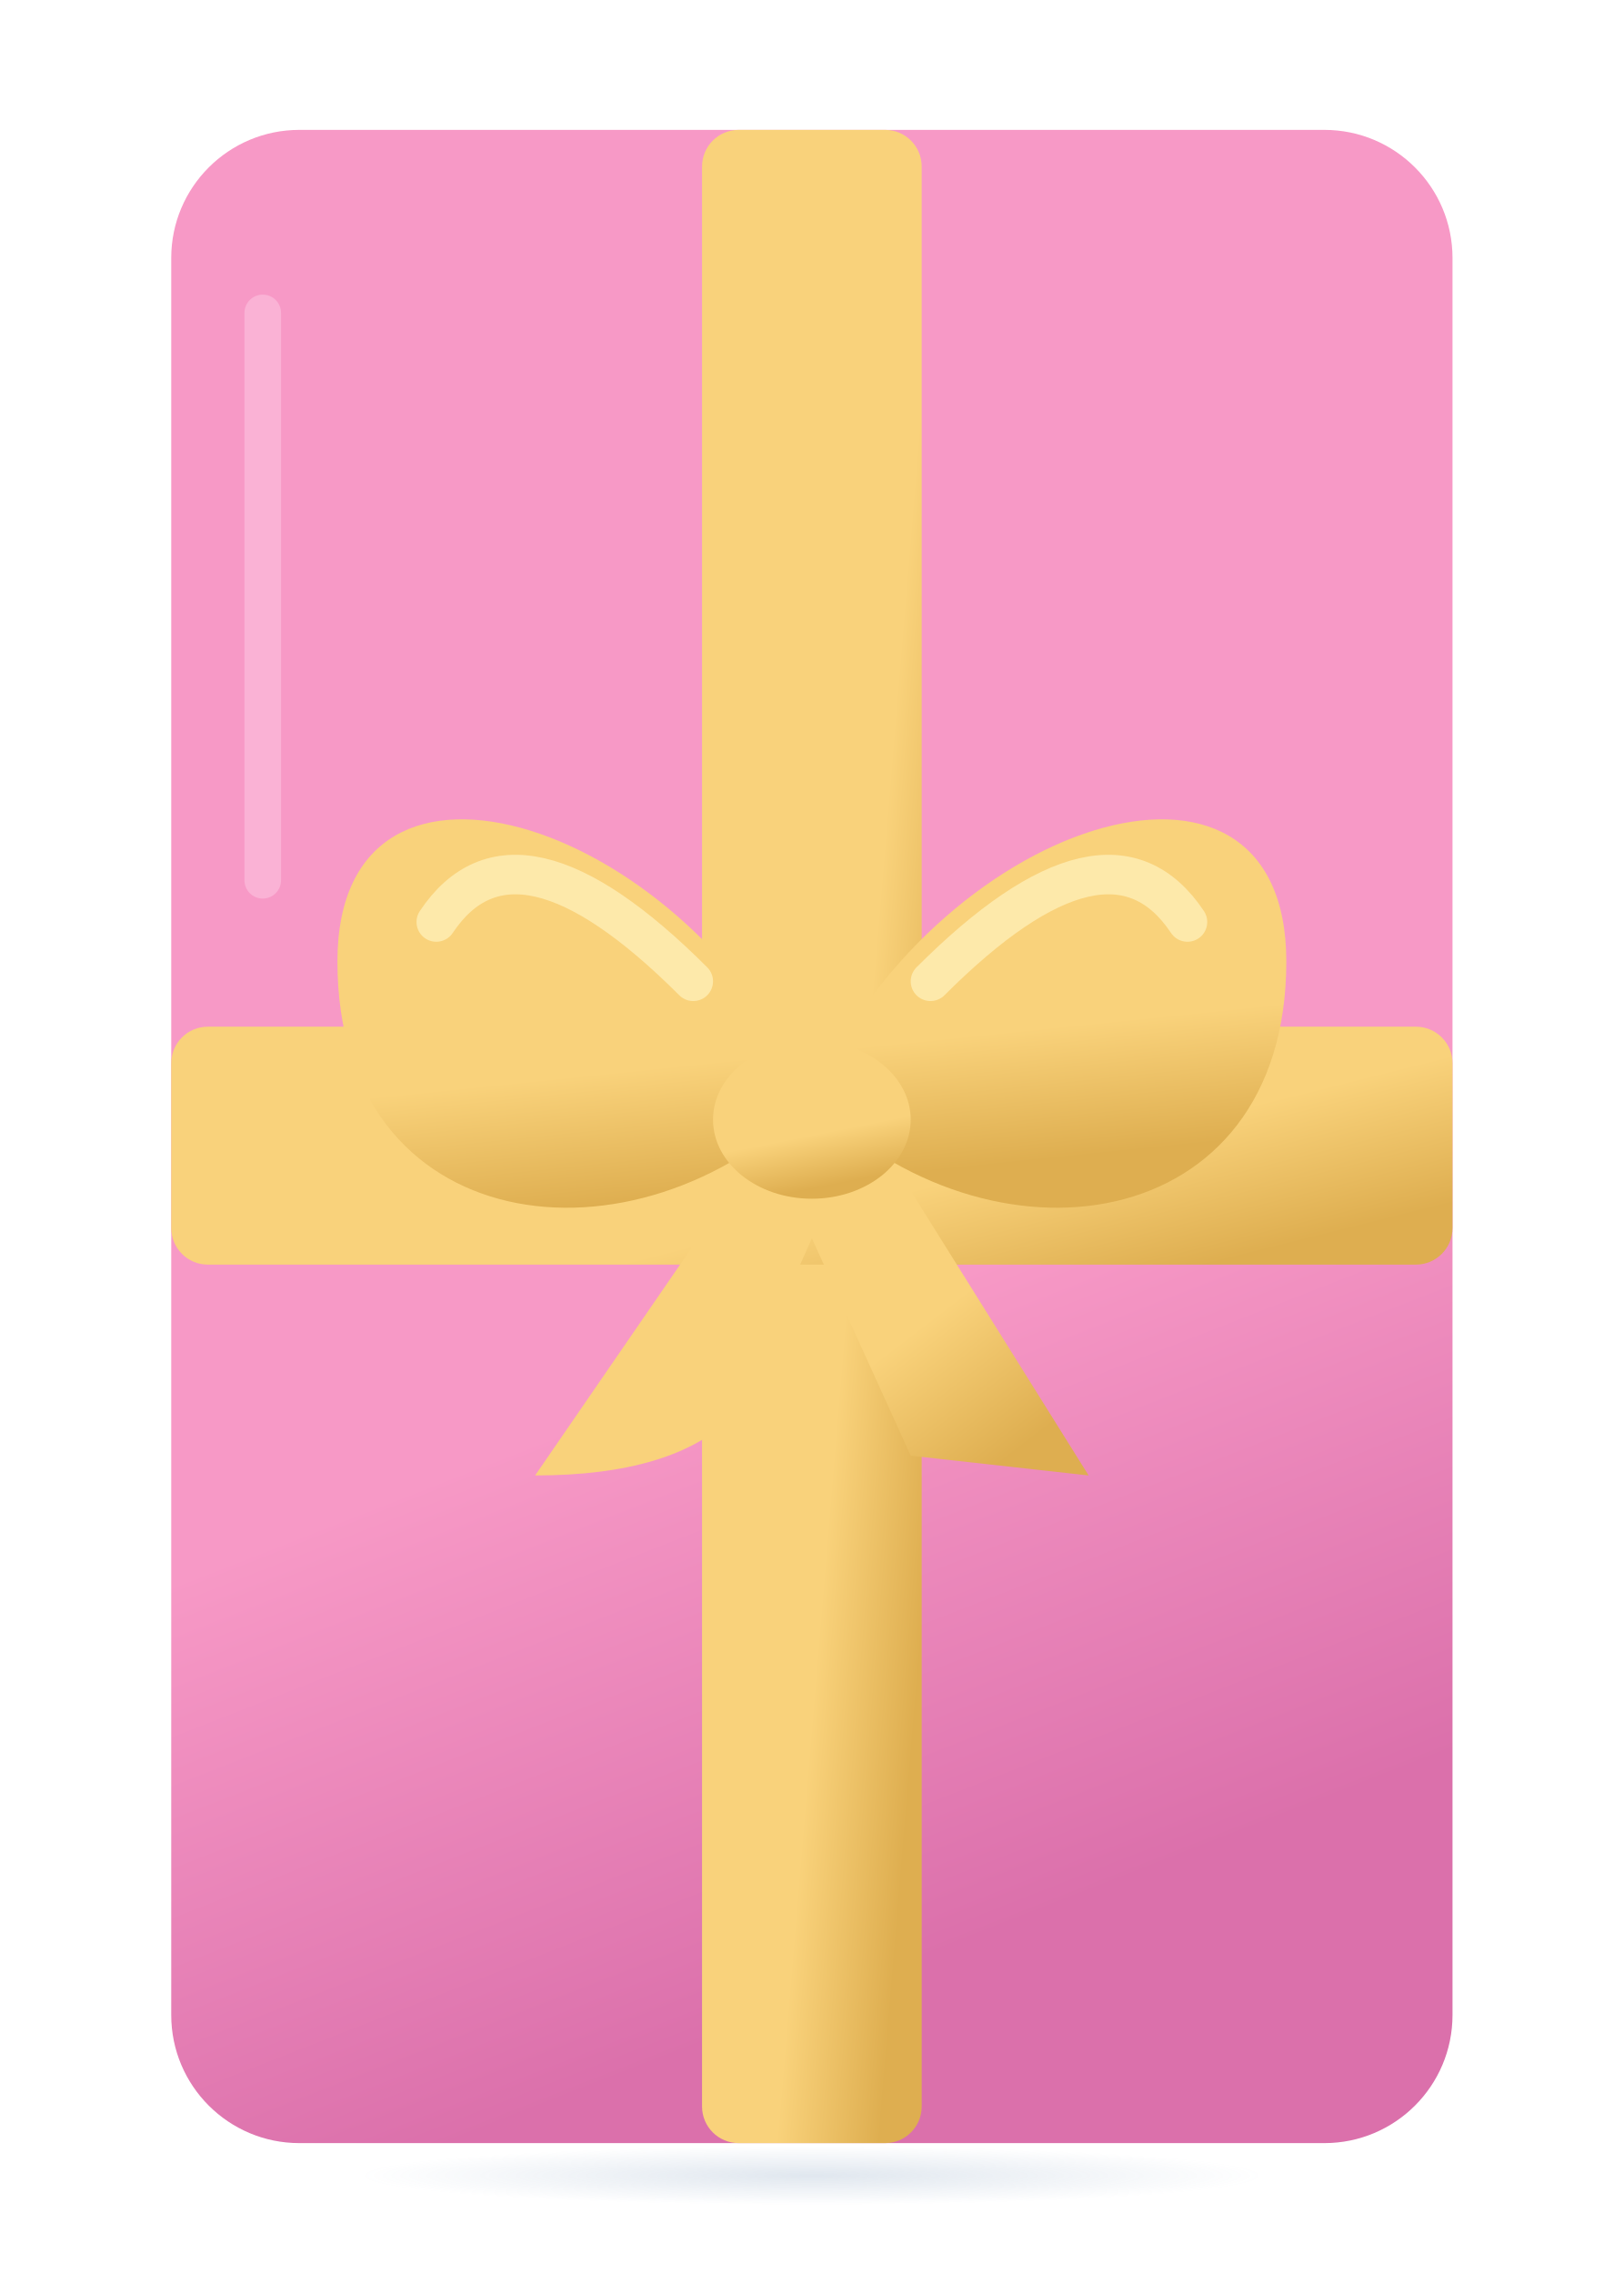
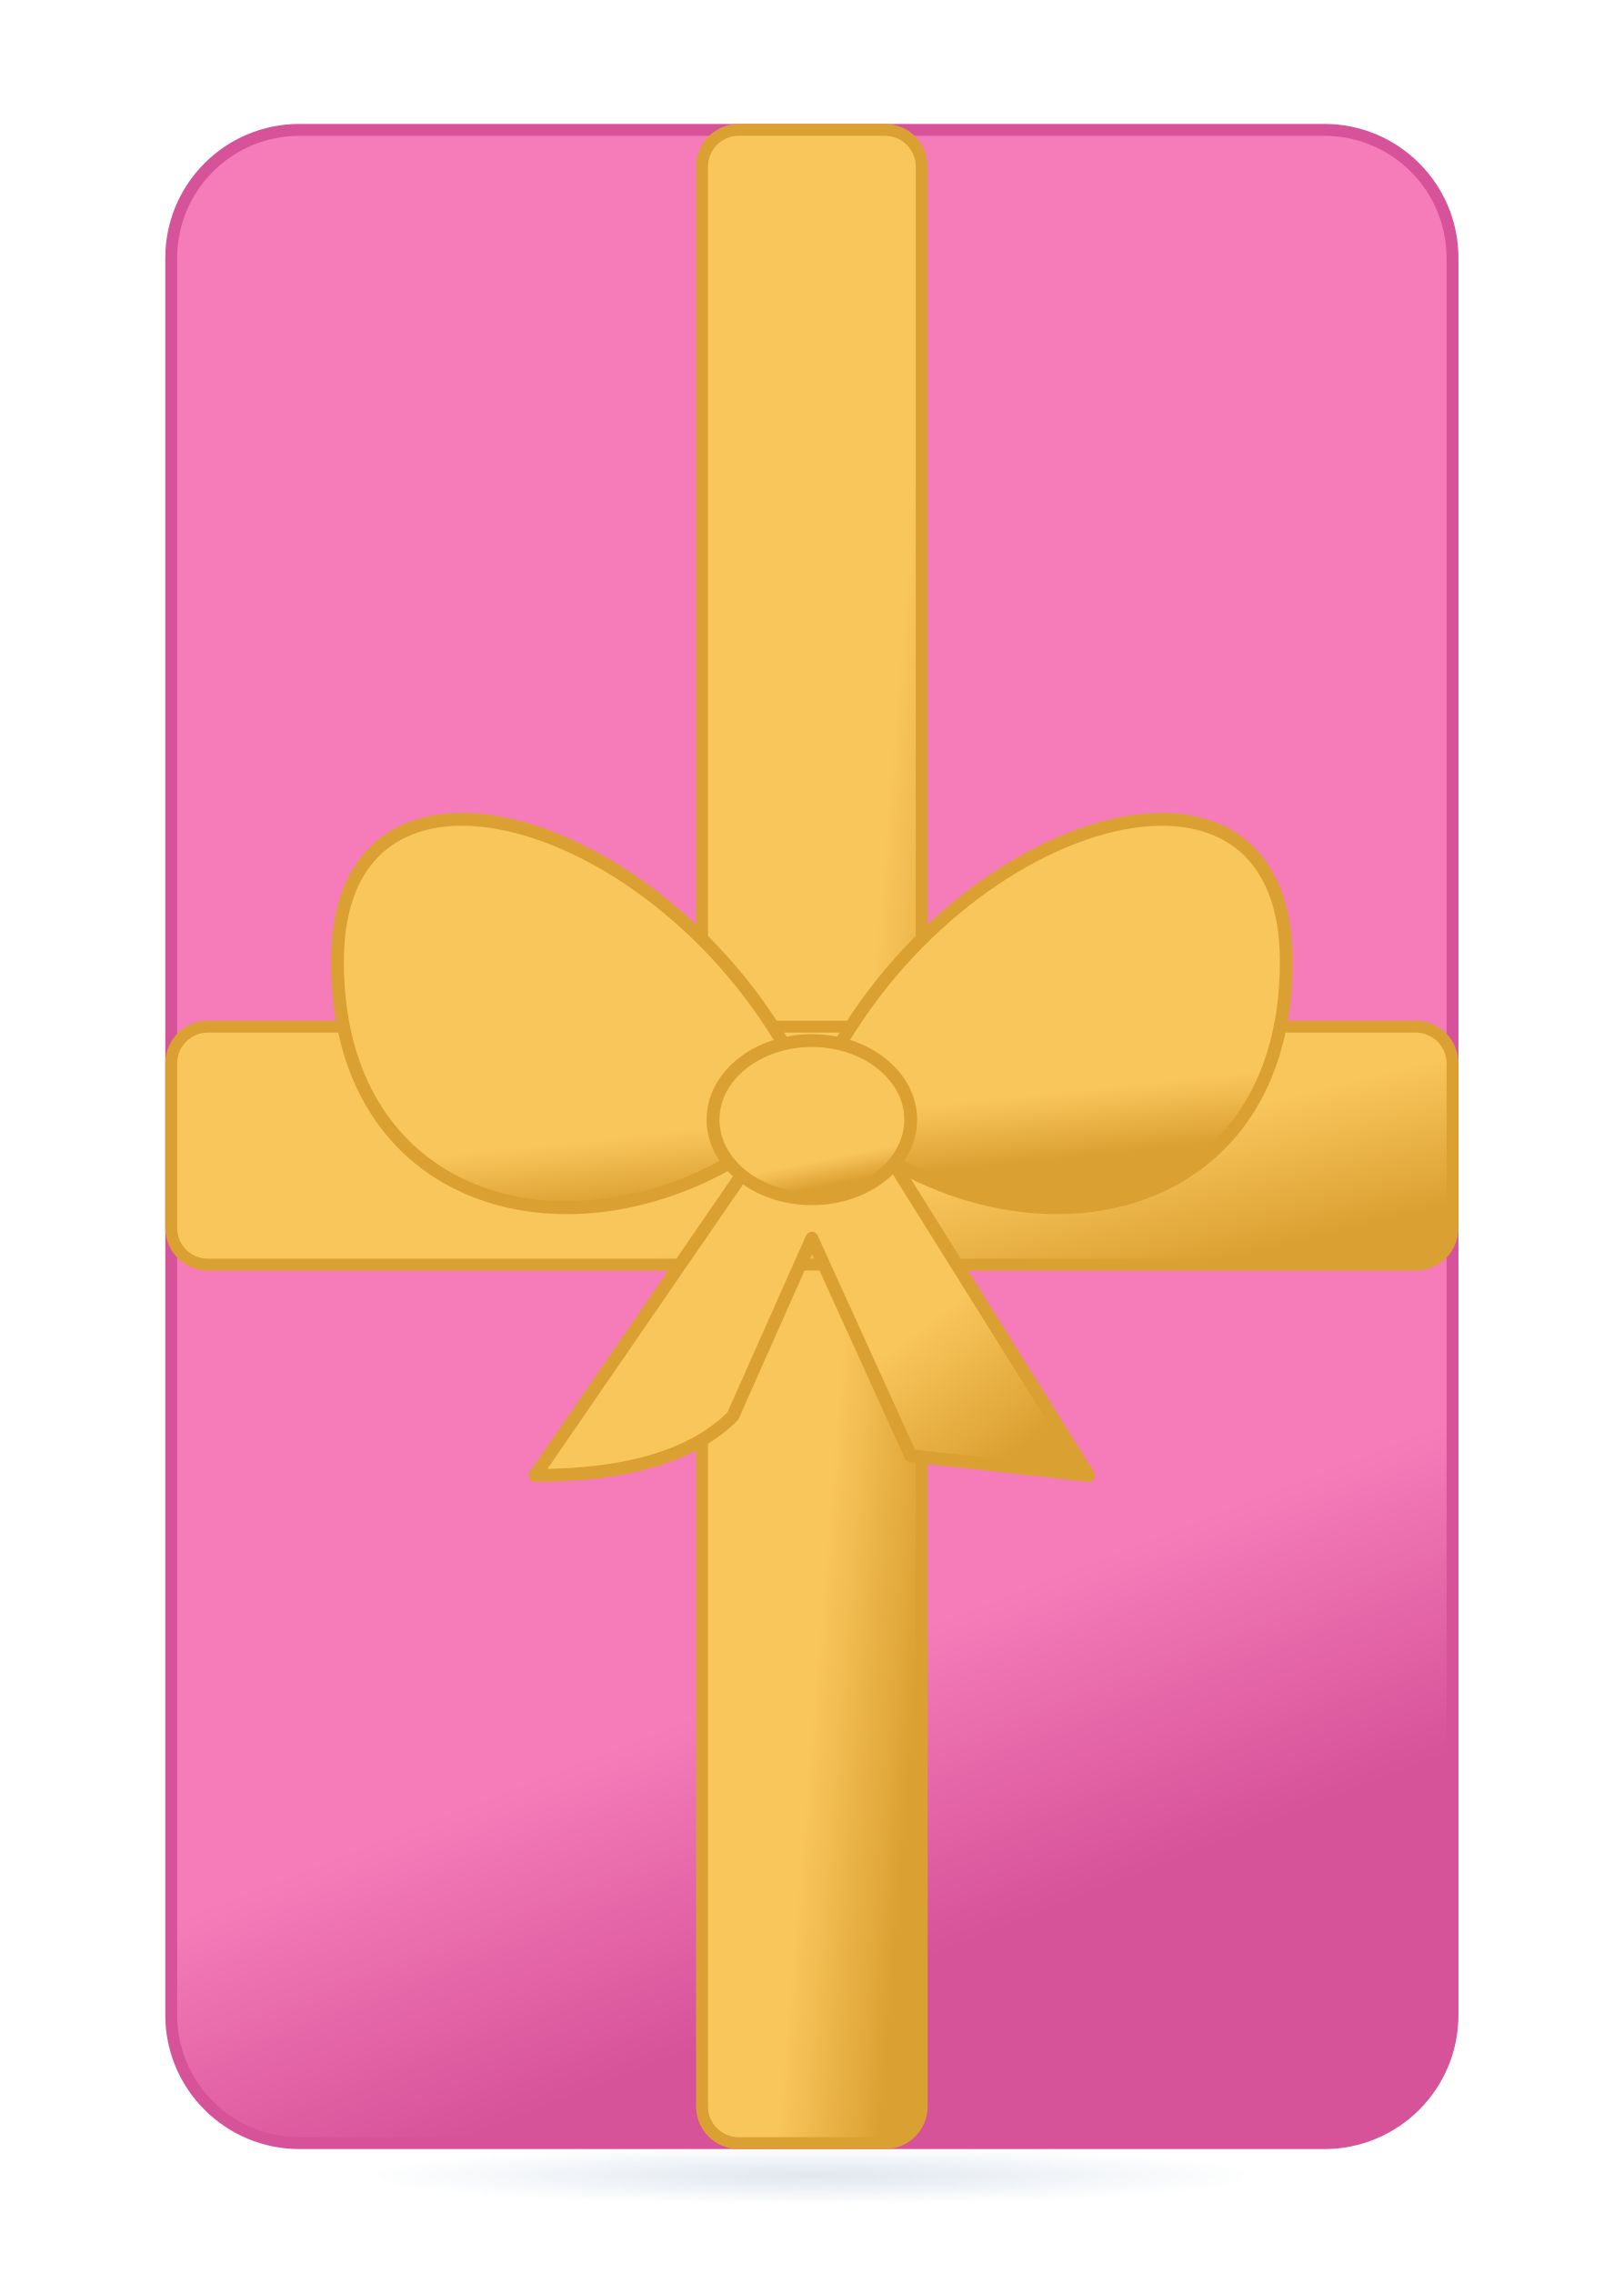
<svg xmlns="http://www.w3.org/2000/svg" viewBox="0 0 100 140" width="100" height="140" preserveAspectRatio="xMidYMid meet">
  <defs>
    <linearGradient id="pink" x1="0" y1="0" x2=".25" y2="1">
-       <stop stop-color="#f799c6" />
-       <stop offset=".68" stop-color="#f799c6" />
-       <stop offset="1" stop-color="#db70ab" />
+       <stop stop-color="#f57cb9" />
+       <stop offset=".84" stop-color="#f57cb9" />
+       <stop offset="1" stop-color="#d65299" />
    </linearGradient>
    <linearGradient id="gold-linear" x1="0" y1="0" x2="1" y2=".75">
-       <stop stop-color="#f9d27b" />
-       <stop offset=".7" stop-color="#f9d27b" />
-       <stop offset="1" stop-color="#deae50" />
+       <stop stop-color="#f9c65c" />
+       <stop offset=".7" stop-color="#f9c65c" />
+       <stop offset="1" stop-color="#dba032" />
    </linearGradient>
    <linearGradient id="gold" x1="0" y1="0" x2=".25" y2="1">
-       <stop stop-color="#f9d27b" />
-       <stop offset=".68" stop-color="#f9d27b" />
-       <stop offset="1" stop-color="#deae50" />
+       <stop stop-color="#f9c65c" />
+       <stop offset=".84" stop-color="#f9c65c" />
+       <stop offset="1" stop-color="#dba032" />
    </linearGradient>
    <radialGradient id="floor-shadow">
      <stop stop-color="#6486ad" stop-opacity=".2" />
      <stop offset=".5" stop-color="#6486ad" stop-opacity=".1" />
      <stop offset="1" stop-color="#6486ad" stop-opacity="0" />
    </radialGradient>
  </defs>
  <ellipse cx="50.0" cy="134" rx="28" ry="1.8" fill="url(#floor-shadow)" />
  <g id="item-model" transform="translate(-6.363636 -14.54546) scale(1.127273)">
-     <rect x="15" y="20" width="70" height="110" rx="7" fill="url(#pink)" />
-     <rect x="44" y="20" width="12" height="110" rx="2" fill="url(#gold-linear)" />
-     <rect x="15" y="69" width="70" height="13" rx="2" fill="url(#gold-linear)" />
+     <rect x="15" y="20" width="70" height="110" rx="7" fill="url(#pink)" stroke="#d65299" stroke-width=".65" stroke-linejoin="round" />
+     <rect x="44" y="20" width="12" height="110" rx="2" fill="url(#gold-linear)" stroke="#dba032" stroke-width=".65" stroke-linejoin="round" />
+     <rect x="15" y="69" width="70" height="13" rx="2" fill="url(#gold-linear)" stroke="#dba032" stroke-width=".65" stroke-linejoin="round" />
    <g transform="translate(50 73) scale(1.08)">
-       <path d="M0 0 C-6 -14 -24 -20 -24 -7 C-24 7 -9 9 0 0Z M0 0 C6 -14 24 -20 24 -7 C24 7 9 9 0 0Z" fill="url(#gold)" />
-       <path d="M-3 3 L-14 19 Q-7 19 -4 16 L0 7 L5 18 L14 19 L4 3Z" fill="url(#gold-linear)" />
-       <path d="M-19 -9 Q-15 -15 -6 -6 M6 -6 Q15 -15 19 -9" fill="none" stroke="#fff0b9" stroke-width="2" stroke-linecap="round" stroke-linejoin="round" opacity=".75" />
-       <ellipse cx="0" cy="1" rx="5" ry="4" fill="url(#gold)" />
+       <path d="M0 0 C-6 -14 -24 -20 -24 -7 C-24 7 -9 9 0 0Z M0 0 C6 -14 24 -20 24 -7 C24 7 9 9 0 0Z" fill="url(#gold)" stroke="#dba032" stroke-width=".65" stroke-linejoin="round" />
+       <path d="M-3 3 L-14 19 Q-7 19 -4 16 L0 7 L5 18 L14 19 L4 3Z" fill="url(#gold-linear)" stroke="#dba032" stroke-width=".65" stroke-linejoin="round" />
+       <ellipse cx="0" cy="1" rx="5" ry="4" fill="url(#gold)" stroke="#dba032" stroke-width=".65" stroke-linejoin="round" />
    </g>
-     <path d="M20 30 V61" fill="none" stroke="#ffd6eb" stroke-width="2" stroke-linecap="round" stroke-linejoin="round" opacity=".4" />
  </g>
</svg>
